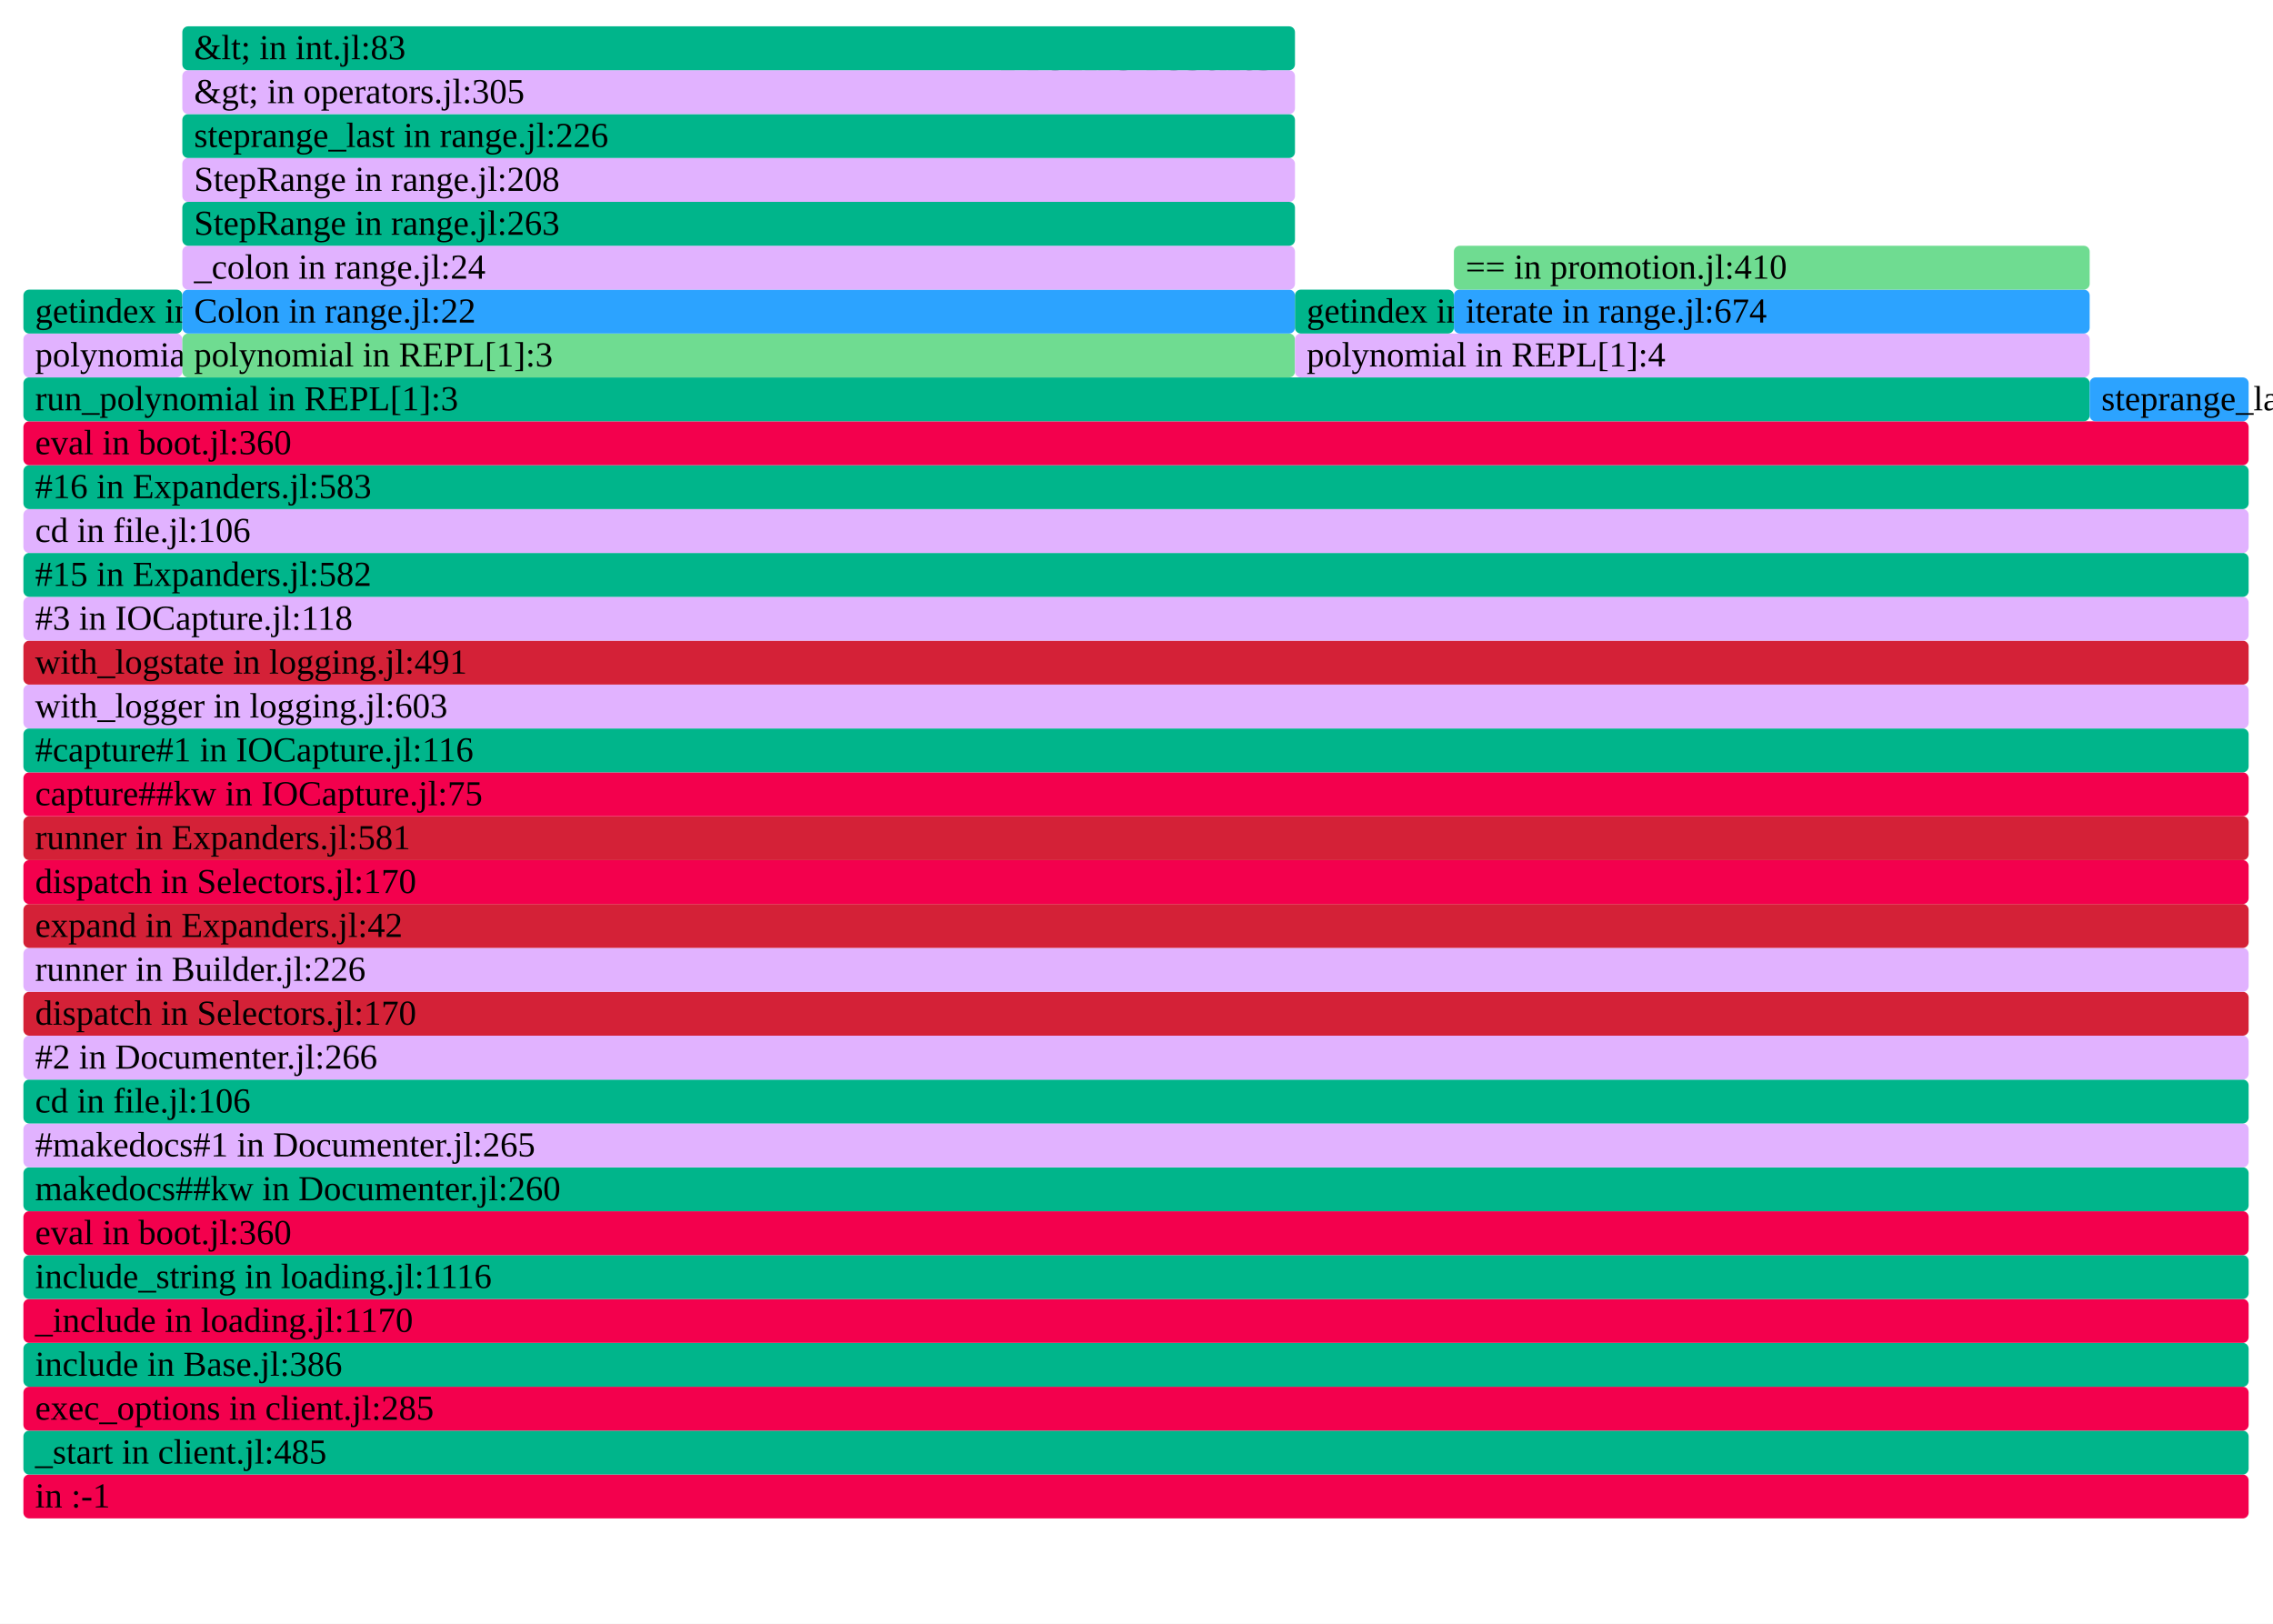
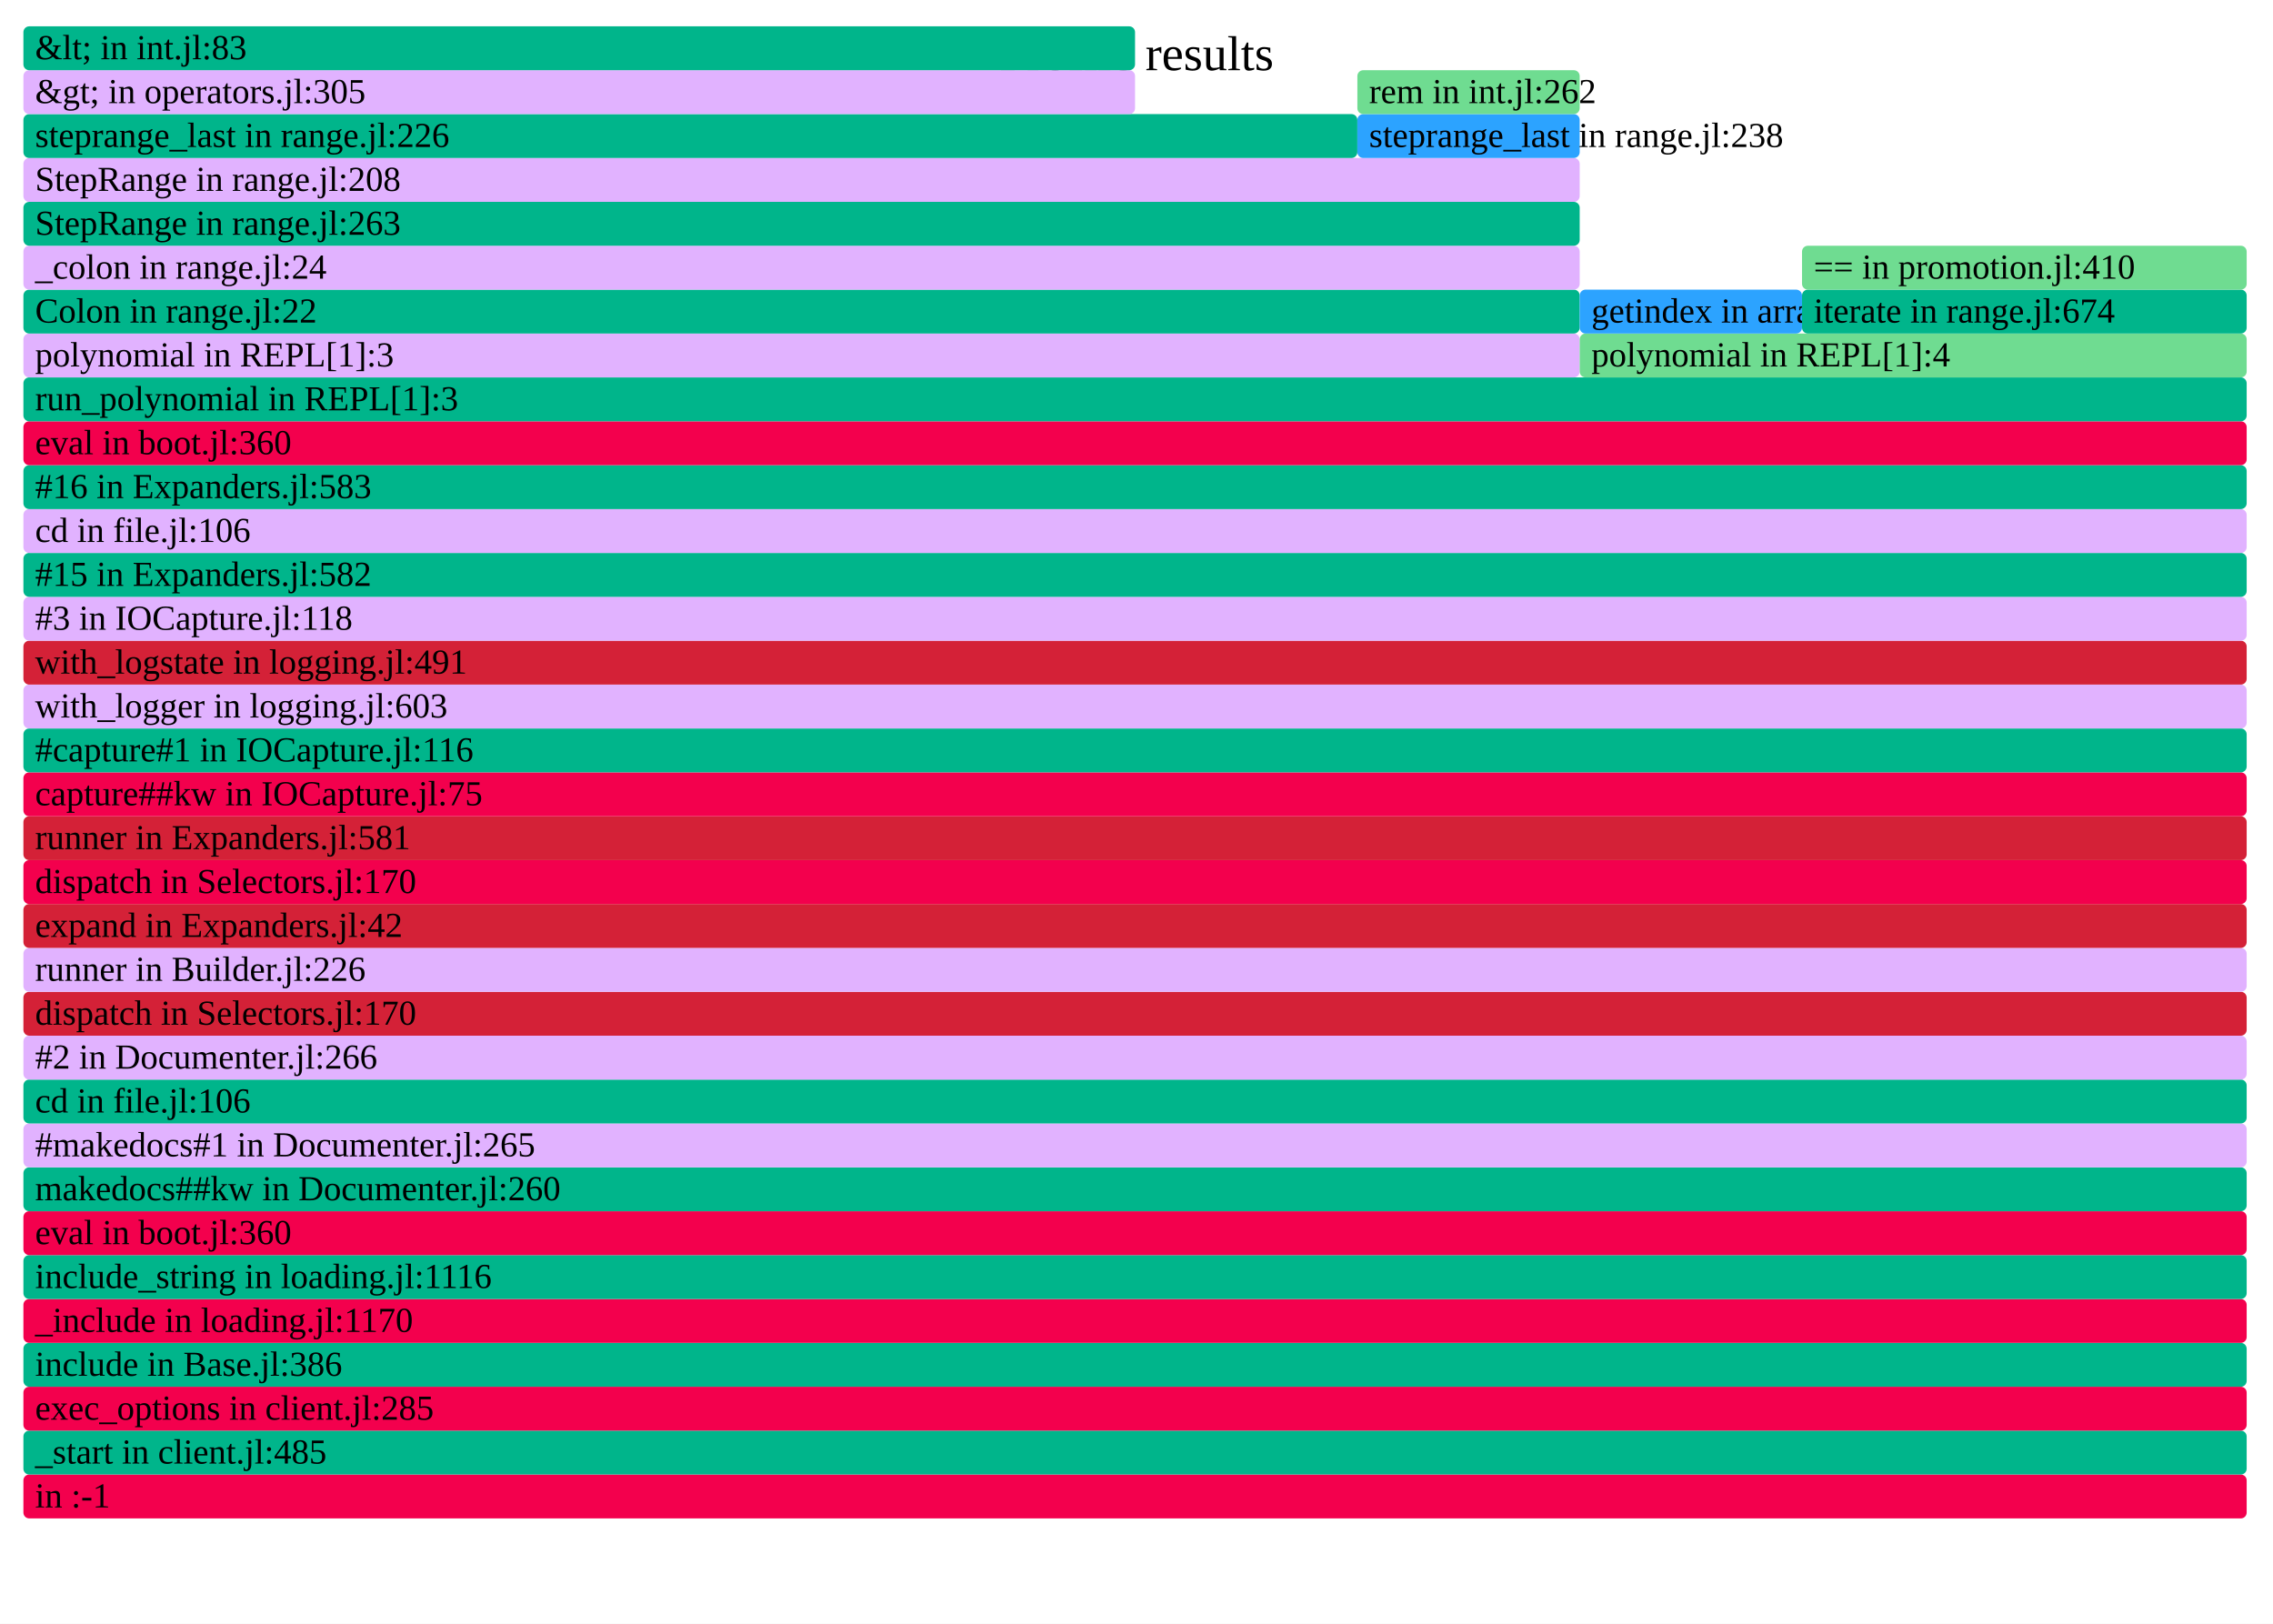
- <svg xmlns="http://www.w3.org/2000/svg" version="1.1" width="777" height="555" viewBox="0 0 777 555" id="fig-6076f4bf133645fe971b8afb0e700c9c">
+ <svg xmlns="http://www.w3.org/2000/svg" version="1.1" width="777" height="555" viewBox="0 0 777 555" id="fig-47537905c59045e2878c48eba7d4ac02">
  <defs>
-     <clipPath id="fig-6076f4bf133645fe971b8afb0e700c9c-clip">
+     <clipPath id="fig-47537905c59045e2878c48eba7d4ac02-clip">
      <rect x="0" y="0" width="777" height="555" />
    </clipPath>
  </defs>
  <style type="text/css">
-     #fig-6076f4bf133645fe971b8afb0e700c9c text {
+     #fig-47537905c59045e2878c48eba7d4ac02 text {
        pointer-events: none;
        font-family: inherit;
        font-size: 12px;
        fill: #000000;
    }
-     text#fig-6076f4bf133645fe971b8afb0e700c9c-caption {
+     text#fig-47537905c59045e2878c48eba7d4ac02-caption {
        font-size: 16.8px;
        fill: #000000;
        text-anchor: middle;
    }
-     #fig-6076f4bf133645fe971b8afb0e700c9c-bg {
+     #fig-47537905c59045e2878c48eba7d4ac02-bg {
        fill: #FFFFFF;
    }
-     #fig-6076f4bf133645fe971b8afb0e700c9c-viewport rect, #fig-6076f4bf133645fe971b8afb0e700c9c-viewport path {
+     #fig-47537905c59045e2878c48eba7d4ac02-viewport rect, #fig-47537905c59045e2878c48eba7d4ac02-viewport path {
        vector-effect: non-scaling-stroke;
        fill-opacity: 1;
    }
-     #fig-6076f4bf133645fe971b8afb0e700c9c-viewport text {
+     #fig-47537905c59045e2878c48eba7d4ac02-viewport text {
        stroke: #000000;
        stroke-width: 0;
        stroke-opacity: 0.35;
    }
-     #fig-6076f4bf133645fe971b8afb0e700c9c-viewport rect:hover, #fig-6076f4bf133645fe971b8afb0e700c9c-viewport path:hover {
+     #fig-47537905c59045e2878c48eba7d4ac02-viewport rect:hover, #fig-47537905c59045e2878c48eba7d4ac02-viewport path:hover {
        fill-opacity: 0.75;
        stroke: #000000;
        stroke-width: 0.5;
    }
-     #fig-6076f4bf133645fe971b8afb0e700c9c-viewport + rect {
+     #fig-47537905c59045e2878c48eba7d4ac02-viewport + rect {
        fill: #FFFFFF;
        opacity: 0.8;
    }
-     text#fig-6076f4bf133645fe971b8afb0e700c9c-details{
+     text#fig-47537905c59045e2878c48eba7d4ac02-details{
        fill: #000000;
    }
</style>
-   <g id="fig-6076f4bf133645fe971b8afb0e700c9c-frame" clip-path="url(#fig-6076f4bf133645fe971b8afb0e700c9c-clip)">
-     <rect id="fig-6076f4bf133645fe971b8afb0e700c9c-bg" x="0" y="0" width="777" height="555" />
-     <text id="fig-6076f4bf133645fe971b8afb0e700c9c-caption" x="388.5" y="24">Profile results</text>
-     <g id="fig-6076f4bf133645fe971b8afb0e700c9c-viewport" transform="scale(1)">
-       <rect x="8" y="504" width="760.67" height="15" rx="2" fill="#F3004D" data-dinfo="" />
+   <g id="fig-47537905c59045e2878c48eba7d4ac02-frame" clip-path="url(#fig-47537905c59045e2878c48eba7d4ac02-clip)">
+     <rect id="fig-47537905c59045e2878c48eba7d4ac02-bg" x="0" y="0" width="777" height="555" />
+     <text id="fig-47537905c59045e2878c48eba7d4ac02-caption" x="388.5" y="24">Profile results</text>
+     <g id="fig-47537905c59045e2878c48eba7d4ac02-viewport" transform="scale(1)">
+       <rect x="8" y="504" width="760" height="15" rx="2" fill="#F3004D" data-dinfo="" />
      <text x="8" dx="4" y="515.25"> in :-1</text>
-       <rect x="8" y="489" width="760.67" height="15" rx="2" fill="#00B58B" data-dinfo="./" />
+       <rect x="8" y="489" width="760" height="15" rx="2" fill="#00B58B" data-dinfo="./" />
      <text x="8" dx="4" y="500.25">_start in client.jl:485</text>
-       <rect x="8" y="474" width="760.67" height="15" rx="2" fill="#F3004D" data-dinfo="./" />
+       <rect x="8" y="474" width="760" height="15" rx="2" fill="#F3004D" data-dinfo="./" />
      <text x="8" dx="4" y="485.25">exec_options in client.jl:285</text>
-       <rect x="8" y="459" width="760.67" height="15" rx="2" fill="#00B58B" data-dinfo="./" />
+       <rect x="8" y="459" width="760" height="15" rx="2" fill="#00B58B" data-dinfo="./" />
      <text x="8" dx="4" y="470.25">include in Base.jl:386</text>
-       <rect x="8" y="444" width="760.67" height="15" rx="2" fill="#F3004D" data-dinfo="./" />
+       <rect x="8" y="444" width="760" height="15" rx="2" fill="#F3004D" data-dinfo="./" />
      <text x="8" dx="4" y="455.25">_include in loading.jl:1170</text>
-       <rect x="8" y="429" width="760.67" height="15" rx="2" fill="#00B58B" data-dinfo="./" />
+       <rect x="8" y="429" width="760" height="15" rx="2" fill="#00B58B" data-dinfo="./" />
      <text x="8" dx="4" y="440.25">include_string in loading.jl:1116</text>
-       <rect x="8" y="414" width="760.67" height="15" rx="2" fill="#F3004D" data-dinfo="./" />
+       <rect x="8" y="414" width="760" height="15" rx="2" fill="#F3004D" data-dinfo="./" />
      <text x="8" dx="4" y="425.25">eval in boot.jl:360</text>
-       <rect x="8" y="399" width="760.67" height="15" rx="2" fill="#00B58B" data-dinfo="/home/runner/.julia/packages/Documenter/qdbx6/src/" />
+       <rect x="8" y="399" width="760" height="15" rx="2" fill="#00B58B" data-dinfo="/home/runner/.julia/packages/Documenter/qdbx6/src/" />
      <text x="8" dx="4" y="410.25">makedocs##kw in Documenter.jl:260</text>
-       <rect x="8" y="384" width="760.67" height="15" rx="2" fill="#E1B2FF" data-dinfo="/home/runner/.julia/packages/Documenter/qdbx6/src/" />
+       <rect x="8" y="384" width="760" height="15" rx="2" fill="#E1B2FF" data-dinfo="/home/runner/.julia/packages/Documenter/qdbx6/src/" />
      <text x="8" dx="4" y="395.25">#makedocs#1 in Documenter.jl:265</text>
-       <rect x="8" y="369" width="760.67" height="15" rx="2" fill="#00B58B" data-dinfo="./" />
+       <rect x="8" y="369" width="760" height="15" rx="2" fill="#00B58B" data-dinfo="./" />
      <text x="8" dx="4" y="380.25">cd in file.jl:106</text>
-       <rect x="8" y="354" width="760.67" height="15" rx="2" fill="#E1B2FF" data-dinfo="/home/runner/.julia/packages/Documenter/qdbx6/src/" />
+       <rect x="8" y="354" width="760" height="15" rx="2" fill="#E1B2FF" data-dinfo="/home/runner/.julia/packages/Documenter/qdbx6/src/" />
      <text x="8" dx="4" y="365.25">#2 in Documenter.jl:266</text>
-       <rect x="8" y="339" width="760.67" height="15" rx="2" fill="#D42137" data-dinfo="/home/runner/.julia/packages/Documenter/qdbx6/src/Utilities/" />
+       <rect x="8" y="339" width="760" height="15" rx="2" fill="#D42137" data-dinfo="/home/runner/.julia/packages/Documenter/qdbx6/src/Utilities/" />
      <text x="8" dx="4" y="350.25">dispatch in Selectors.jl:170</text>
-       <rect x="8" y="324" width="760.67" height="15" rx="2" fill="#E1B2FF" data-dinfo="/home/runner/.julia/packages/Documenter/qdbx6/src/" />
+       <rect x="8" y="324" width="760" height="15" rx="2" fill="#E1B2FF" data-dinfo="/home/runner/.julia/packages/Documenter/qdbx6/src/" />
      <text x="8" dx="4" y="335.25">runner in Builder.jl:226</text>
-       <rect x="8" y="309" width="760.67" height="15" rx="2" fill="#D42137" data-dinfo="/home/runner/.julia/packages/Documenter/qdbx6/src/" />
+       <rect x="8" y="309" width="760" height="15" rx="2" fill="#D42137" data-dinfo="/home/runner/.julia/packages/Documenter/qdbx6/src/" />
      <text x="8" dx="4" y="320.25">expand in Expanders.jl:42</text>
-       <rect x="8" y="294" width="760.67" height="15" rx="2" fill="#F3004D" data-dinfo="/home/runner/.julia/packages/Documenter/qdbx6/src/Utilities/" />
+       <rect x="8" y="294" width="760" height="15" rx="2" fill="#F3004D" data-dinfo="/home/runner/.julia/packages/Documenter/qdbx6/src/Utilities/" />
      <text x="8" dx="4" y="305.25">dispatch in Selectors.jl:170</text>
-       <rect x="8" y="279" width="760.67" height="15" rx="2" fill="#D42137" data-dinfo="/home/runner/.julia/packages/Documenter/qdbx6/src/" />
+       <rect x="8" y="279" width="760" height="15" rx="2" fill="#D42137" data-dinfo="/home/runner/.julia/packages/Documenter/qdbx6/src/" />
      <text x="8" dx="4" y="290.25">runner in Expanders.jl:581</text>
-       <rect x="8" y="264" width="760.67" height="15" rx="2" fill="#F3004D" data-dinfo="/home/runner/.julia/packages/IOCapture/sXY71/src/" />
+       <rect x="8" y="264" width="760" height="15" rx="2" fill="#F3004D" data-dinfo="/home/runner/.julia/packages/IOCapture/sXY71/src/" />
      <text x="8" dx="4" y="275.25">capture##kw in IOCapture.jl:75</text>
-       <rect x="8" y="249" width="760.67" height="15" rx="2" fill="#00B58B" data-dinfo="/home/runner/.julia/packages/IOCapture/sXY71/src/" />
+       <rect x="8" y="249" width="760" height="15" rx="2" fill="#00B58B" data-dinfo="/home/runner/.julia/packages/IOCapture/sXY71/src/" />
      <text x="8" dx="4" y="260.25">#capture#1 in IOCapture.jl:116</text>
-       <rect x="8" y="234" width="760.67" height="15" rx="2" fill="#E1B2FF" data-dinfo="./" />
+       <rect x="8" y="234" width="760" height="15" rx="2" fill="#E1B2FF" data-dinfo="./" />
      <text x="8" dx="4" y="245.25">with_logger in logging.jl:603</text>
-       <rect x="8" y="219" width="760.67" height="15" rx="2" fill="#D42137" data-dinfo="./" />
+       <rect x="8" y="219" width="760" height="15" rx="2" fill="#D42137" data-dinfo="./" />
      <text x="8" dx="4" y="230.25">with_logstate in logging.jl:491</text>
-       <rect x="8" y="204" width="760.67" height="15" rx="2" fill="#E1B2FF" data-dinfo="/home/runner/.julia/packages/IOCapture/sXY71/src/" />
+       <rect x="8" y="204" width="760" height="15" rx="2" fill="#E1B2FF" data-dinfo="/home/runner/.julia/packages/IOCapture/sXY71/src/" />
      <text x="8" dx="4" y="215.25">#3 in IOCapture.jl:118</text>
-       <rect x="8" y="189" width="760.67" height="15" rx="2" fill="#00B58B" data-dinfo="/home/runner/.julia/packages/Documenter/qdbx6/src/" />
+       <rect x="8" y="189" width="760" height="15" rx="2" fill="#00B58B" data-dinfo="/home/runner/.julia/packages/Documenter/qdbx6/src/" />
      <text x="8" dx="4" y="200.25">#15 in Expanders.jl:582</text>
-       <rect x="8" y="174" width="760.67" height="15" rx="2" fill="#E1B2FF" data-dinfo="./" />
+       <rect x="8" y="174" width="760" height="15" rx="2" fill="#E1B2FF" data-dinfo="./" />
      <text x="8" dx="4" y="185.25">cd in file.jl:106</text>
-       <rect x="8" y="159" width="760.67" height="15" rx="2" fill="#00B58B" data-dinfo="/home/runner/.julia/packages/Documenter/qdbx6/src/" />
+       <rect x="8" y="159" width="760" height="15" rx="2" fill="#00B58B" data-dinfo="/home/runner/.julia/packages/Documenter/qdbx6/src/" />
      <text x="8" dx="4" y="170.25">#16 in Expanders.jl:583</text>
-       <rect x="8" y="144" width="760.67" height="15" rx="2" fill="#F3004D" data-dinfo="./" />
+       <rect x="8" y="144" width="760" height="15" rx="2" fill="#F3004D" data-dinfo="./" />
      <text x="8" dx="4" y="155.25">eval in boot.jl:360</text>
-       <rect x="8" y="129" width="706.33" height="15" rx="2" fill="#00B58B" data-dinfo="./" />
+       <rect x="8" y="129" width="760" height="15" rx="2" fill="#00B58B" data-dinfo="./" />
      <text x="8" dx="4" y="140.25">run_polynomial in REPL[1]:3</text>
-       <rect x="8" y="114" width="54.33" height="15" rx="2" fill="#E1B2FF" data-dinfo="./" />
-       <text x="8" dx="4" y="125.25">polynomial in REPL[1]:2</text>
-       <rect x="8" y="99" width="54.33" height="15" rx="2" fill="#00B58B" data-dinfo="./" />
-       <text x="8" dx="4" y="110.25">getindex in array.jl:805</text>
-       <rect x="62.33" y="114" width="380.34" height="15" rx="2" fill="#6FDC91" data-dinfo="./" />
-       <text x="62.33" dx="4" y="125.25">polynomial in REPL[1]:3</text>
-       <rect x="62.33" y="99" width="380.34" height="15" rx="2" fill="#2CA3FF" data-dinfo="./" />
-       <text x="62.33" dx="4" y="110.25">Colon in range.jl:22</text>
-       <rect x="62.33" y="84" width="380.34" height="15" rx="2" fill="#E1B2FF" data-dinfo="./" />
-       <text x="62.33" dx="4" y="95.25">_colon in range.jl:24</text>
-       <rect x="62.33" y="69" width="380.34" height="15" rx="2" fill="#00B58B" data-dinfo="./" />
-       <text x="62.33" dx="4" y="80.25">StepRange in range.jl:263</text>
-       <rect x="62.33" y="54" width="380.34" height="15" rx="2" fill="#E1B2FF" data-dinfo="./" />
-       <text x="62.33" dx="4" y="65.25">StepRange in range.jl:208</text>
-       <rect x="62.33" y="39" width="380.34" height="15" rx="2" fill="#00B58B" data-dinfo="./" />
-       <text x="62.33" dx="4" y="50.25">steprange_last in range.jl:226</text>
-       <rect x="62.33" y="24" width="380.34" height="15" rx="2" fill="#E1B2FF" data-dinfo="./" />
-       <text x="62.33" dx="4" y="35.25">&amp;gt; in operators.jl:305</text>
-       <rect x="62.33" y="9" width="380.34" height="15" rx="2" fill="#00B58B" data-dinfo="./" />
-       <text x="62.33" dx="4" y="20.25">&amp;lt; in int.jl:83</text>
-       <rect x="442.67" y="114" width="271.66" height="15" rx="2" fill="#E1B2FF" data-dinfo="./" />
-       <text x="442.67" dx="4" y="125.25">polynomial in REPL[1]:4</text>
-       <rect x="442.67" y="99" width="54.33" height="15" rx="2" fill="#00B58B" data-dinfo="./" />
-       <text x="442.67" dx="4" y="110.25">getindex in array.jl:805</text>
-       <rect x="497" y="99" width="217.33" height="15" rx="2" fill="#2CA3FF" data-dinfo="./" />
-       <text x="497" dx="4" y="110.25">iterate in range.jl:674</text>
-       <rect x="497" y="84" width="217.33" height="15" rx="2" fill="#6FDC91" data-dinfo="./" />
-       <text x="497" dx="4" y="95.25">== in promotion.jl:410</text>
-       <rect x="714.33" y="129" width="54.34" height="15" rx="2" fill="#2CA3FF" data-dinfo="./" />
-       <text x="714.33" dx="4" y="140.25">steprange_last in range.jl:213</text>
+       <rect x="8" y="114" width="532" height="15" rx="2" fill="#E1B2FF" data-dinfo="./" />
+       <text x="8" dx="4" y="125.25">polynomial in REPL[1]:3</text>
+       <rect x="8" y="99" width="532" height="15" rx="2" fill="#00B58B" data-dinfo="./" />
+       <text x="8" dx="4" y="110.25">Colon in range.jl:22</text>
+       <rect x="8" y="84" width="532" height="15" rx="2" fill="#E1B2FF" data-dinfo="./" />
+       <text x="8" dx="4" y="95.25">_colon in range.jl:24</text>
+       <rect x="8" y="69" width="532" height="15" rx="2" fill="#00B58B" data-dinfo="./" />
+       <text x="8" dx="4" y="80.25">StepRange in range.jl:263</text>
+       <rect x="8" y="54" width="532" height="15" rx="2" fill="#E1B2FF" data-dinfo="./" />
+       <text x="8" dx="4" y="65.25">StepRange in range.jl:208</text>
+       <rect x="8" y="39" width="456" height="15" rx="2" fill="#00B58B" data-dinfo="./" />
+       <text x="8" dx="4" y="50.25">steprange_last in range.jl:226</text>
+       <rect x="8" y="24" width="380" height="15" rx="2" fill="#E1B2FF" data-dinfo="./" />
+       <text x="8" dx="4" y="35.25">&amp;gt; in operators.jl:305</text>
+       <rect x="8" y="9" width="380" height="15" rx="2" fill="#00B58B" data-dinfo="./" />
+       <text x="8" dx="4" y="20.25">&amp;lt; in int.jl:83</text>
+       <rect x="464" y="39" width="76" height="15" rx="2" fill="#2CA3FF" data-dinfo="./" />
+       <text x="464" dx="4" y="50.25">steprange_last in range.jl:238</text>
+       <rect x="464" y="24" width="76" height="15" rx="2" fill="#6FDC91" data-dinfo="./" />
+       <text x="464" dx="4" y="35.25">rem in int.jl:262</text>
+       <rect x="540" y="114" width="228" height="15" rx="2" fill="#6FDC91" data-dinfo="./" />
+       <text x="540" dx="4" y="125.25">polynomial in REPL[1]:4</text>
+       <rect x="540" y="99" width="76" height="15" rx="2" fill="#2CA3FF" data-dinfo="./" />
+       <text x="540" dx="4" y="110.25">getindex in array.jl:805</text>
+       <rect x="616" y="99" width="152" height="15" rx="2" fill="#00B58B" data-dinfo="./" />
+       <text x="616" dx="4" y="110.25">iterate in range.jl:674</text>
+       <rect x="616" y="84" width="152" height="15" rx="2" fill="#6FDC91" data-dinfo="./" />
+       <text x="616" dx="4" y="95.25">== in promotion.jl:410</text>
    </g>
  </g>
</svg>
